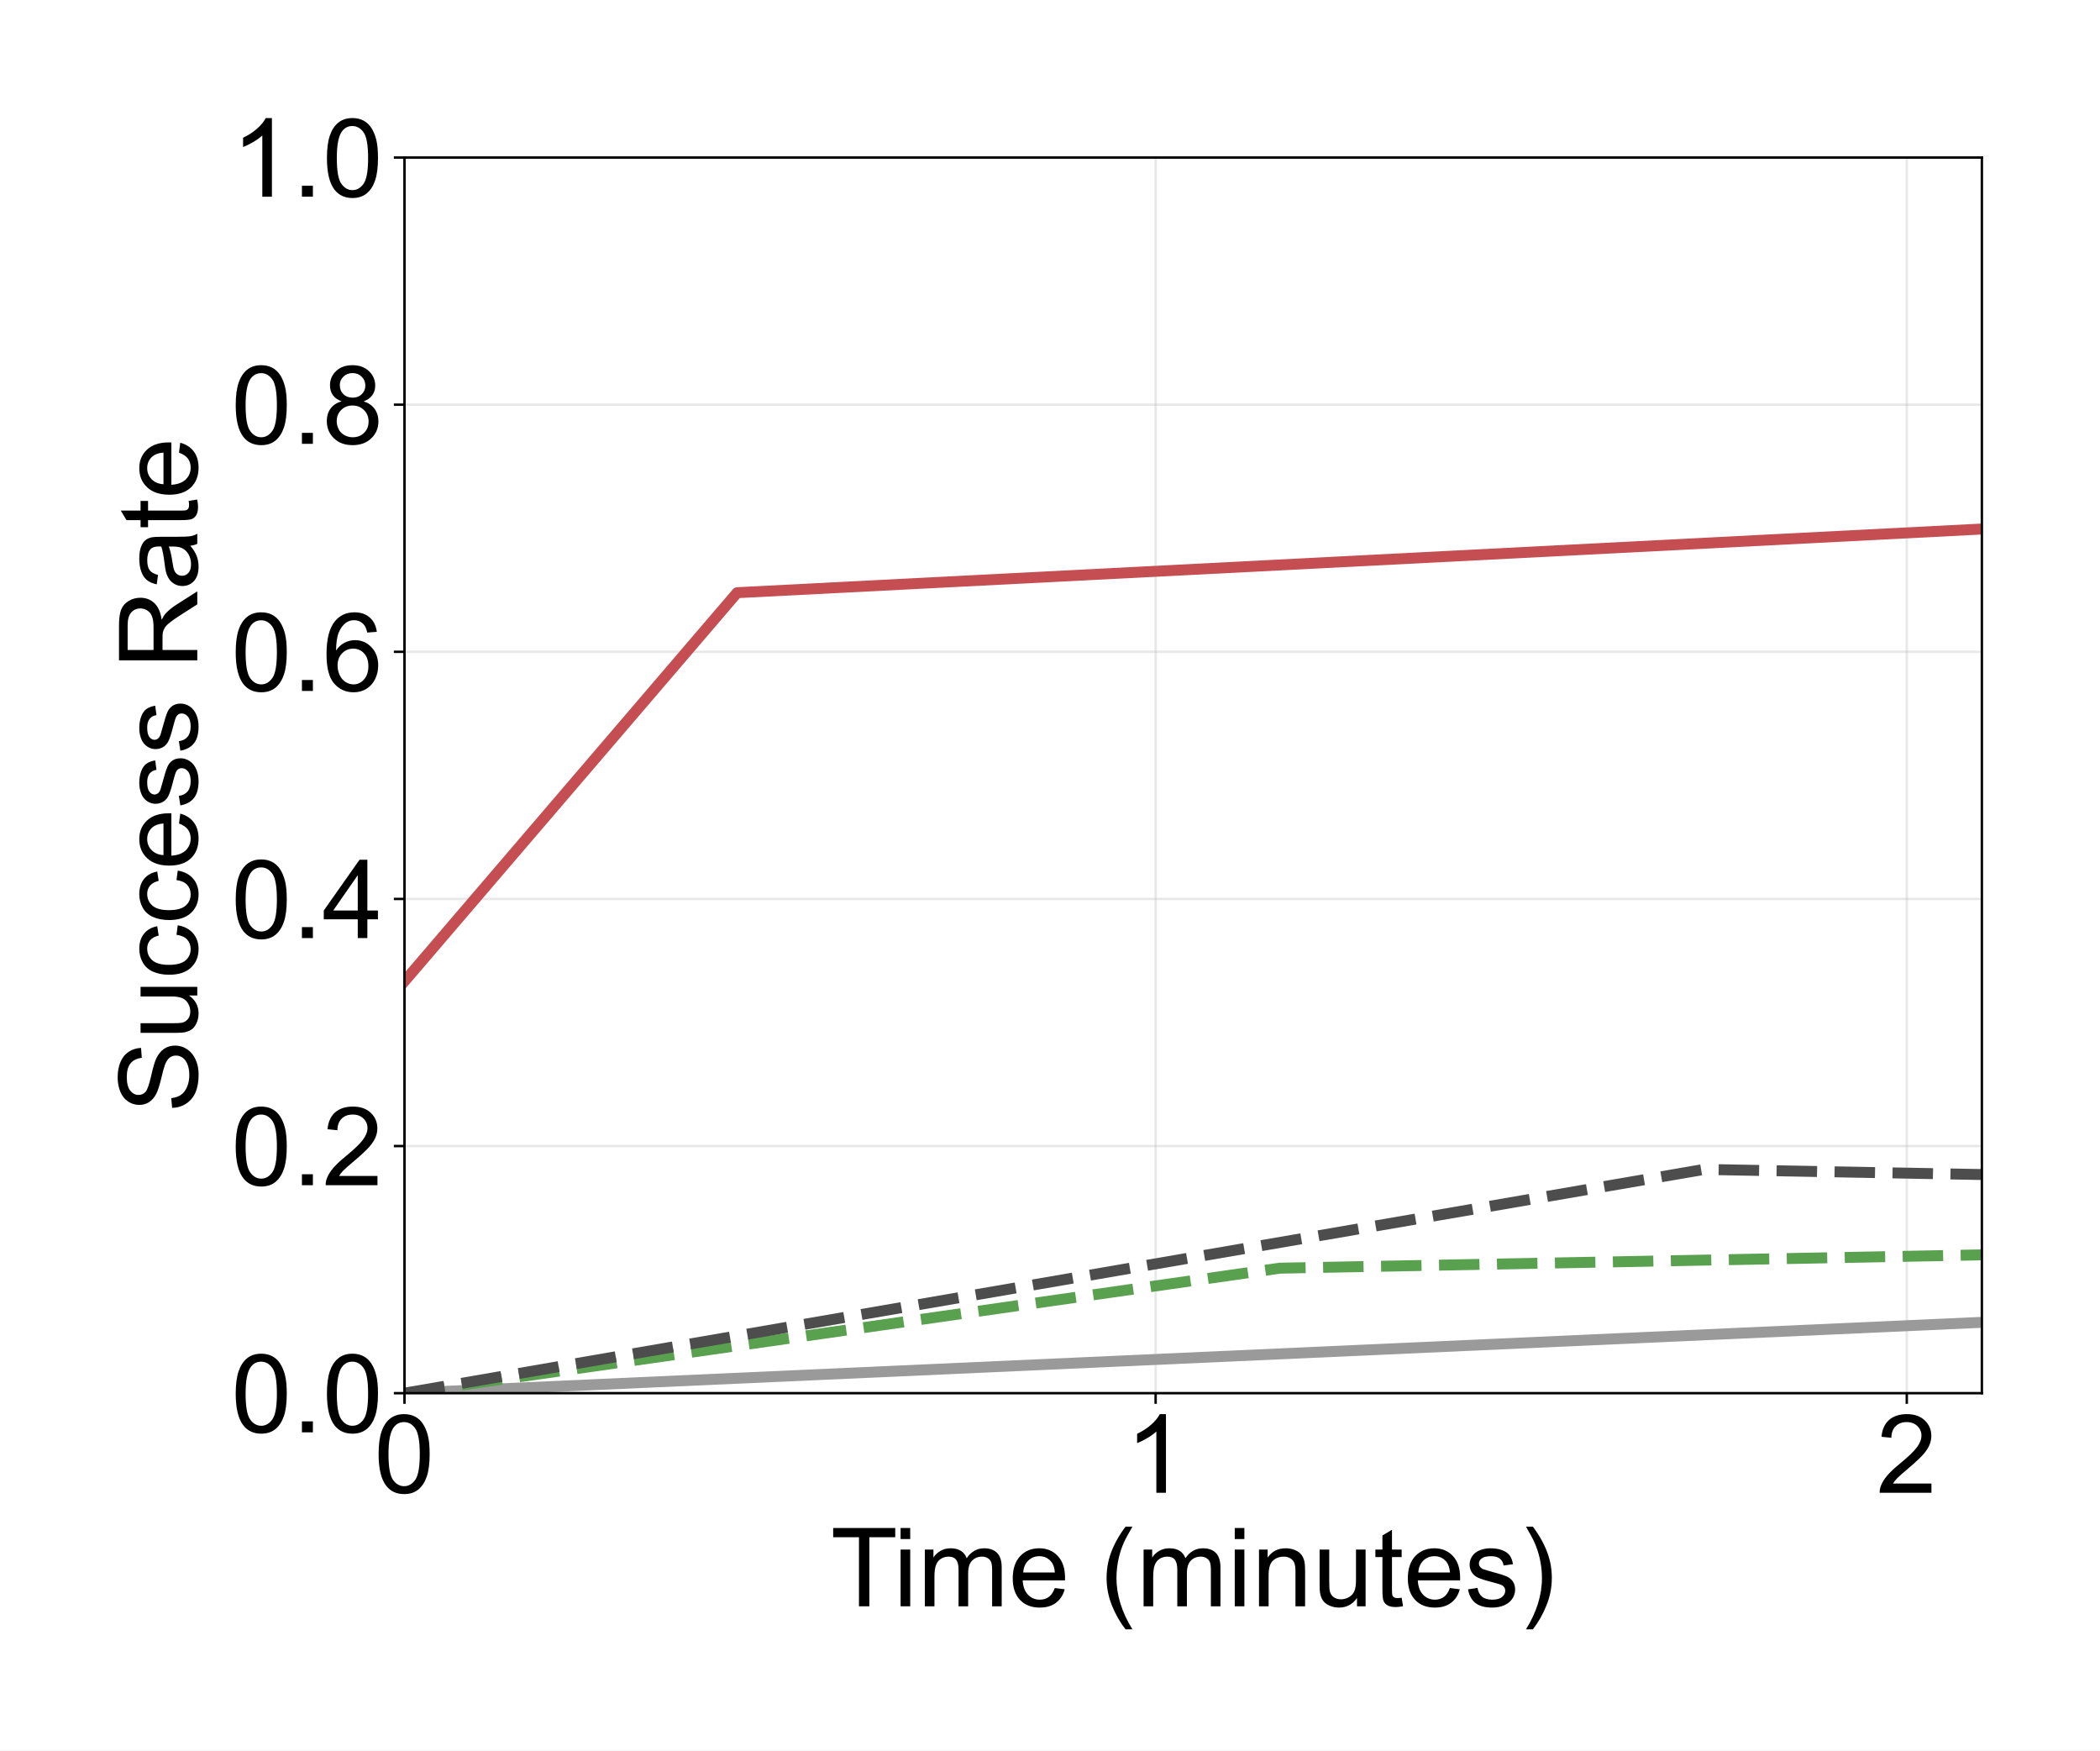
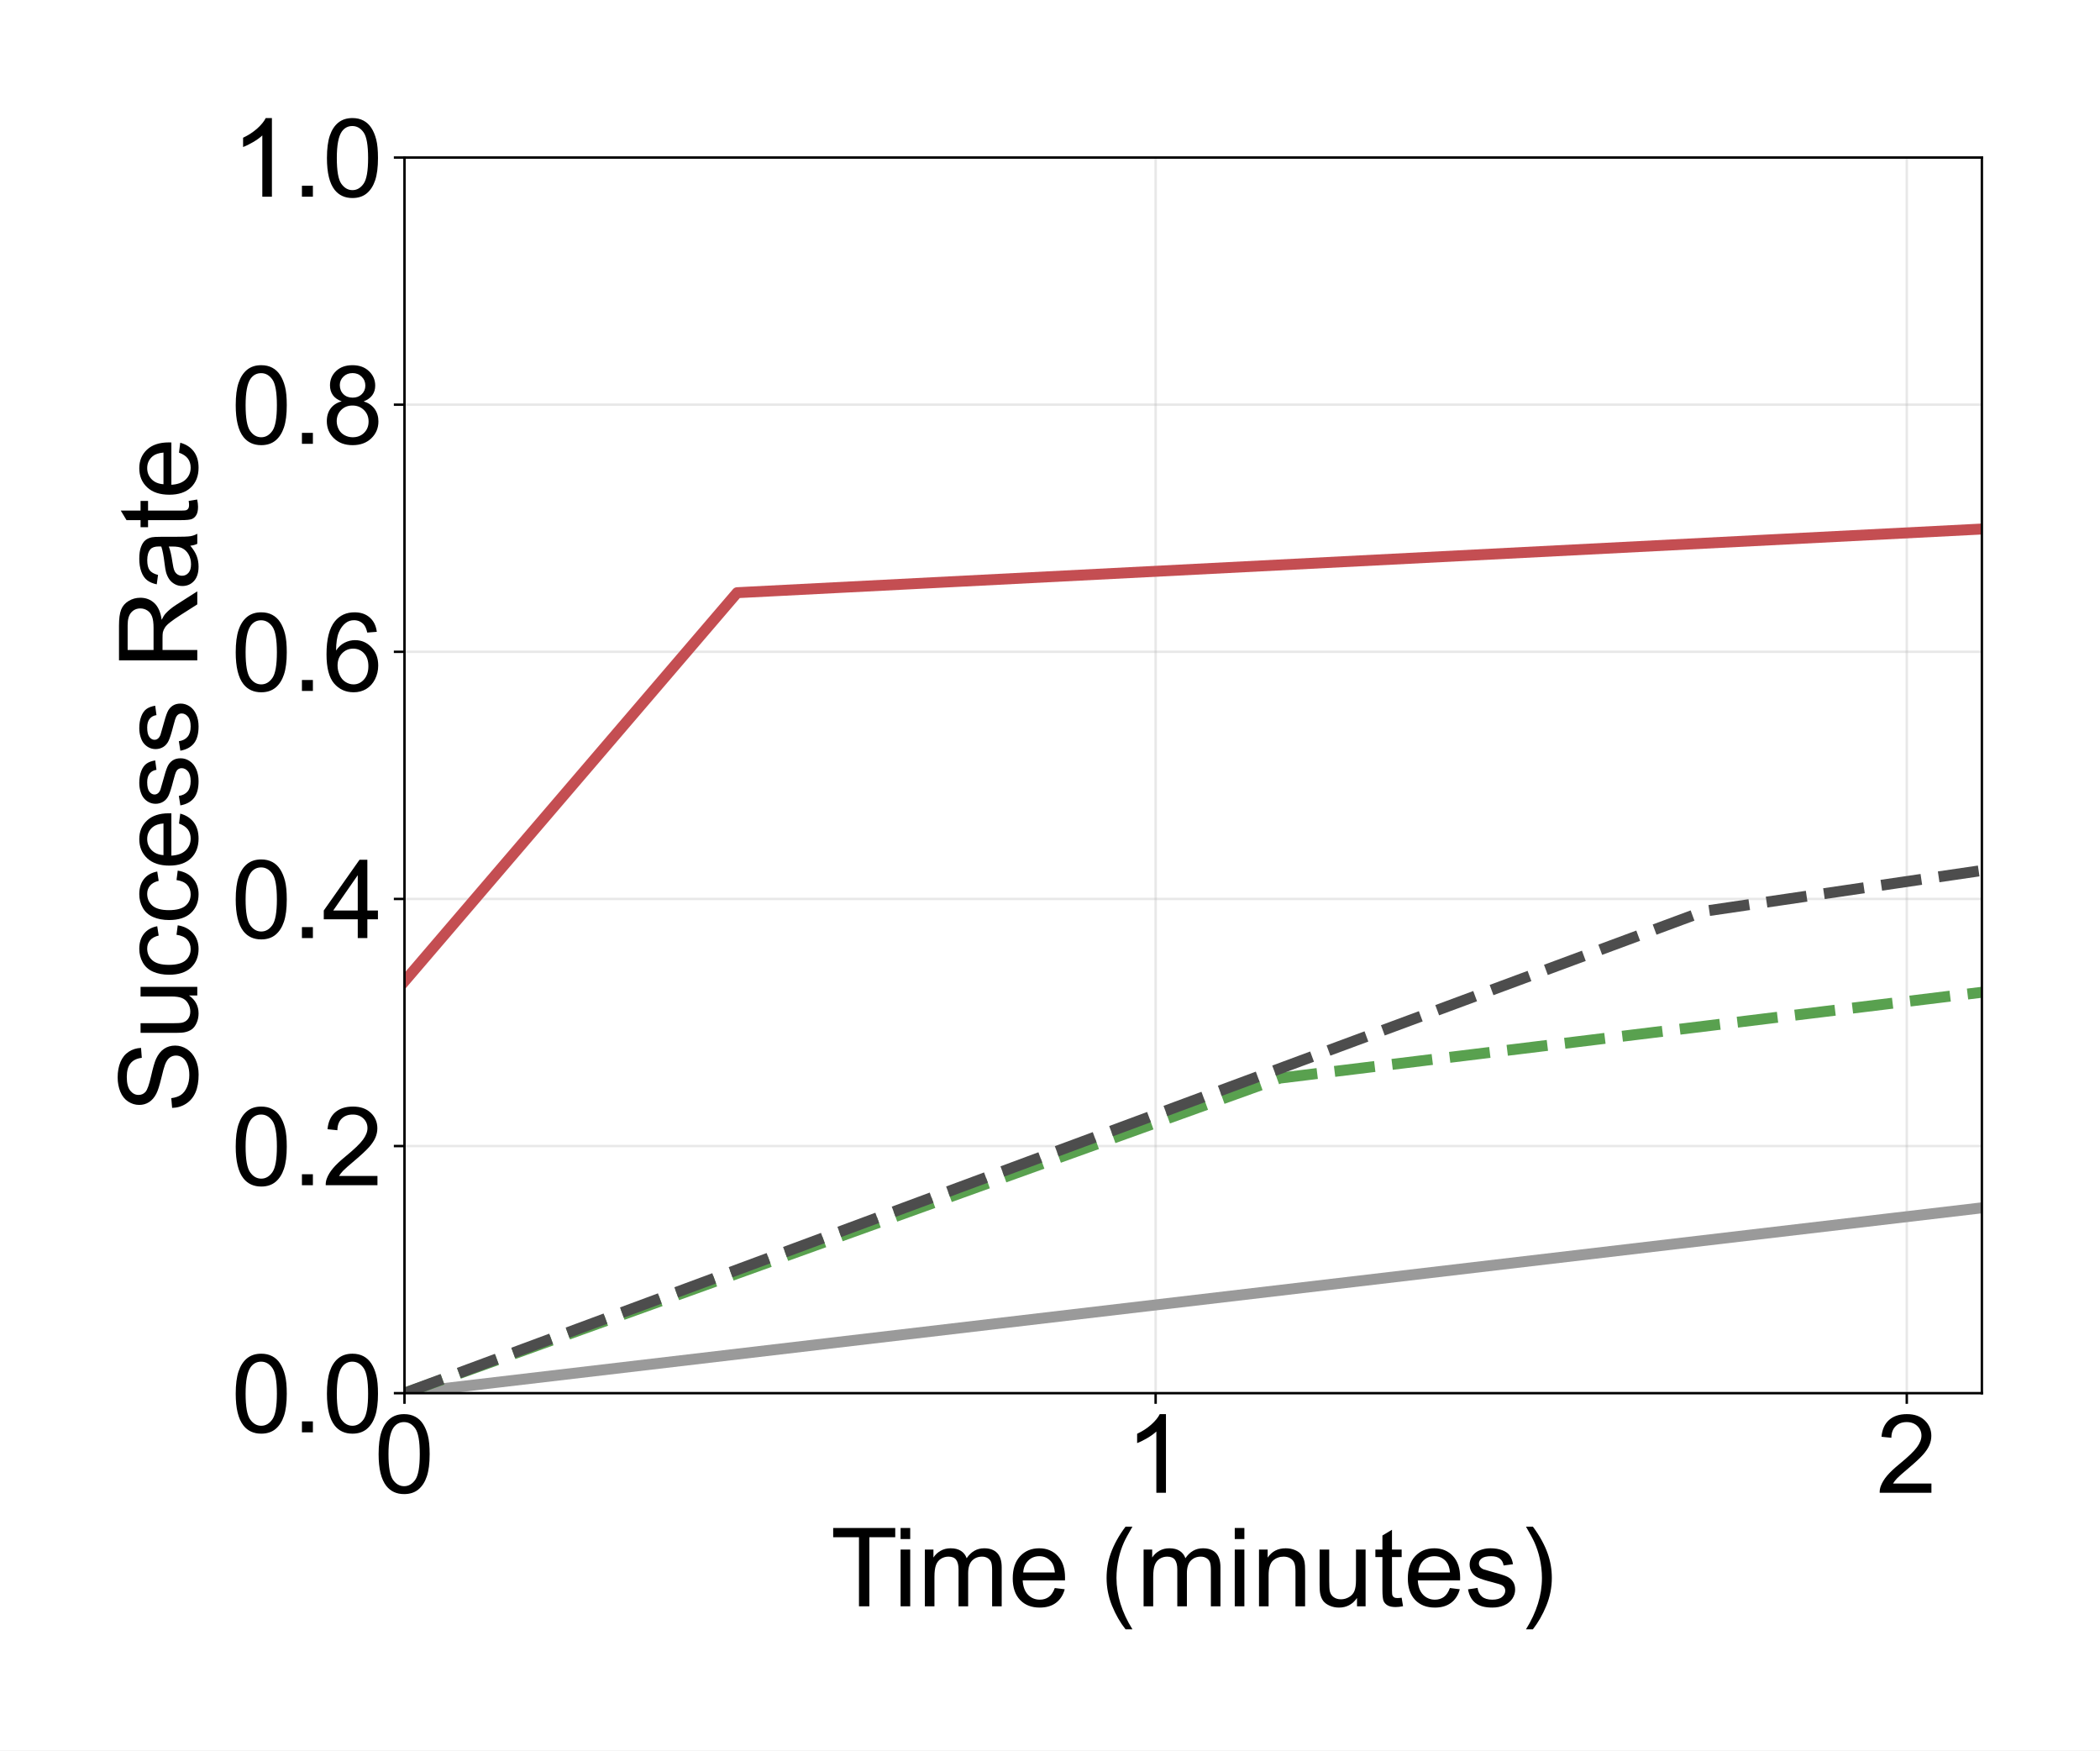
<svg xmlns="http://www.w3.org/2000/svg" xmlns:xlink="http://www.w3.org/1999/xlink" width="691.2pt" height="576pt" viewBox="0 0 691.2 576" version="1.1">
  <defs>
    <style type="text/css">*{stroke-linejoin: round; stroke-linecap: butt}</style>
  </defs>
  <g id="figure_1">
    <g id="patch_1">
      <path d="M 0 576  L 691.2 576  L 691.2 0  L 0 0  z " style="fill: #ffffff" />
    </g>
    <g id="axes_1">
      <g id="patch_2">
        <path d="M 133.13 458.44  L 652.32 458.44  L 652.32 51.84  L 133.13 51.84  z " style="fill: #ffffff" />
      </g>
      <g id="matplotlib.axis_1">
        <g id="xtick_1">
          <g id="line2d_1">
-             <path d="M 133.13 458.44  L 133.13 51.84  " clip-path="url(#p640bdd8295)" style="fill: none; stroke: #b0b0b0; stroke-opacity: 0.3; stroke-width: 0.8; stroke-linecap: square" />
+             <path d="M 133.13 458.44  L 133.13 51.84  " clip-path="url(#pa58c7bea21)" style="fill: none; stroke: #b0b0b0; stroke-opacity: 0.3; stroke-width: 0.8; stroke-linecap: square" />
          </g>
          <g id="line2d_2">
            <defs>
-               <path id="m6369ff4d9b" d="M 0 0  L 0 3.5  " style="stroke: #000000; stroke-width: 0.8" />
-             </defs>
-             <g>
-               <use xlink:href="#m6369ff4d9b" x="133.13" y="458.44" style="stroke: #000000; stroke-width: 0.8" />
+               <path id="m00c15025c6" d="M 0 0  L 0 3.5  " style="stroke: #000000; stroke-width: 0.8" />
+             </defs>
+             <g>
+               <use xlink:href="#m00c15025c6" x="133.13" y="458.44" style="stroke: #000000; stroke-width: 0.8" />
            </g>
          </g>
          <g id="text_1">
            <g transform="translate(123.1203 491.2081) scale(0.36 -0.36)">
              <defs>
                <path id="ArialMT-30" d="M 266 2259  Q 266 3072 433 3567  Q 600 4063 929 4331  Q 1259 4600 1759 4600  Q 2128 4600 2406 4451  Q 2684 4303 2865 4023  Q 3047 3744 3150 3342  Q 3253 2941 3253 2259  Q 3253 1453 3087 958  Q 2922 463 2592 192  Q 2263 -78 1759 -78  Q 1097 -78 719 397  Q 266 969 266 2259  z M 844 2259  Q 844 1131 1108 757  Q 1372 384 1759 384  Q 2147 384 2411 759  Q 2675 1134 2675 2259  Q 2675 3391 2411 3762  Q 2147 4134 1753 4134  Q 1366 4134 1134 3806  Q 844 3388 844 2259  z " transform="scale(0.015625)" />
              </defs>
              <use xlink:href="#ArialMT-30" />
            </g>
          </g>
        </g>
        <g id="xtick_2">
          <g id="line2d_3">
-             <path d="M 380.366 458.44  L 380.366 51.84  " clip-path="url(#p640bdd8295)" style="fill: none; stroke: #b0b0b0; stroke-opacity: 0.3; stroke-width: 0.8; stroke-linecap: square" />
+             <path d="M 380.366 458.44  L 380.366 51.84  " clip-path="url(#pa58c7bea21)" style="fill: none; stroke: #b0b0b0; stroke-opacity: 0.3; stroke-width: 0.8; stroke-linecap: square" />
          </g>
          <g id="line2d_4">
            <g>
-               <use xlink:href="#m6369ff4d9b" x="380.366" y="458.44" style="stroke: #000000; stroke-width: 0.8" />
+               <use xlink:href="#m00c15025c6" x="380.366" y="458.44" style="stroke: #000000; stroke-width: 0.8" />
            </g>
          </g>
          <g id="text_2">
            <g transform="translate(370.3561 491.2081) scale(0.36 -0.36)">
              <defs>
                <path id="ArialMT-31" d="M 2384 0  L 1822 0  L 1822 3584  Q 1619 3391 1289 3197  Q 959 3003 697 2906  L 697 3450  Q 1169 3672 1522 3987  Q 1875 4303 2022 4600  L 2384 4600  L 2384 0  z " transform="scale(0.015625)" />
              </defs>
              <use xlink:href="#ArialMT-31" />
            </g>
          </g>
        </g>
        <g id="xtick_3">
          <g id="line2d_5">
-             <path d="M 627.602 458.44  L 627.602 51.84  " clip-path="url(#p640bdd8295)" style="fill: none; stroke: #b0b0b0; stroke-opacity: 0.3; stroke-width: 0.8; stroke-linecap: square" />
+             <path d="M 627.602 458.44  L 627.602 51.84  " clip-path="url(#pa58c7bea21)" style="fill: none; stroke: #b0b0b0; stroke-opacity: 0.3; stroke-width: 0.8; stroke-linecap: square" />
          </g>
          <g id="line2d_6">
            <g>
-               <use xlink:href="#m6369ff4d9b" x="627.602" y="458.44" style="stroke: #000000; stroke-width: 0.8" />
+               <use xlink:href="#m00c15025c6" x="627.602" y="458.44" style="stroke: #000000; stroke-width: 0.8" />
            </g>
          </g>
          <g id="text_3">
            <g transform="translate(617.5919 491.2081) scale(0.36 -0.36)">
              <defs>
                <path id="ArialMT-32" d="M 3222 541  L 3222 0  L 194 0  Q 188 203 259 391  Q 375 700 629 1000  Q 884 1300 1366 1694  Q 2113 2306 2375 2664  Q 2638 3022 2638 3341  Q 2638 3675 2398 3904  Q 2159 4134 1775 4134  Q 1369 4134 1125 3890  Q 881 3647 878 3216  L 300 3275  Q 359 3922 746 4261  Q 1134 4600 1788 4600  Q 2447 4600 2831 4234  Q 3216 3869 3216 3328  Q 3216 3053 3103 2787  Q 2991 2522 2730 2228  Q 2469 1934 1863 1422  Q 1356 997 1212 845  Q 1069 694 975 541  L 3222 541  z " transform="scale(0.015625)" />
              </defs>
              <use xlink:href="#ArialMT-32" />
            </g>
          </g>
        </g>
        <g id="text_4">
          <g transform="translate(273.3934 528.57) scale(0.36 -0.36)">
            <defs>
              <path id="ArialMT-54" d="M 1659 0  L 1659 4041  L 150 4041  L 150 4581  L 3781 4581  L 3781 4041  L 2266 4041  L 2266 0  L 1659 0  z " transform="scale(0.015625)" />
              <path id="ArialMT-69" d="M 425 3934  L 425 4581  L 988 4581  L 988 3934  L 425 3934  z M 425 0  L 425 3319  L 988 3319  L 988 0  L 425 0  z " transform="scale(0.015625)" />
              <path id="ArialMT-6d" d="M 422 0  L 422 3319  L 925 3319  L 925 2853  Q 1081 3097 1340 3245  Q 1600 3394 1931 3394  Q 2300 3394 2536 3241  Q 2772 3088 2869 2813  Q 3263 3394 3894 3394  Q 4388 3394 4653 3120  Q 4919 2847 4919 2278  L 4919 0  L 4359 0  L 4359 2091  Q 4359 2428 4304 2576  Q 4250 2725 4106 2815  Q 3963 2906 3769 2906  Q 3419 2906 3187 2673  Q 2956 2441 2956 1928  L 2956 0  L 2394 0  L 2394 2156  Q 2394 2531 2256 2718  Q 2119 2906 1806 2906  Q 1569 2906 1367 2781  Q 1166 2656 1075 2415  Q 984 2175 984 1722  L 984 0  L 422 0  z " transform="scale(0.015625)" />
              <path id="ArialMT-65" d="M 2694 1069  L 3275 997  Q 3138 488 2766 206  Q 2394 -75 1816 -75  Q 1088 -75 661 373  Q 234 822 234 1631  Q 234 2469 665 2931  Q 1097 3394 1784 3394  Q 2450 3394 2872 2941  Q 3294 2488 3294 1666  Q 3294 1616 3291 1516  L 816 1516  Q 847 969 1125 678  Q 1403 388 1819 388  Q 2128 388 2347 550  Q 2566 713 2694 1069  z M 847 1978  L 2700 1978  Q 2663 2397 2488 2606  Q 2219 2931 1791 2931  Q 1403 2931 1139 2672  Q 875 2413 847 1978  z " transform="scale(0.015625)" />
              <path id="ArialMT-20" transform="scale(0.015625)" />
              <path id="ArialMT-28" d="M 1497 -1347  Q 1031 -759 709 28  Q 388 816 388 1659  Q 388 2403 628 3084  Q 909 3875 1497 4659  L 1900 4659  Q 1522 4009 1400 3731  Q 1209 3300 1100 2831  Q 966 2247 966 1656  Q 966 153 1900 -1347  L 1497 -1347  z " transform="scale(0.015625)" />
              <path id="ArialMT-6e" d="M 422 0  L 422 3319  L 928 3319  L 928 2847  Q 1294 3394 1984 3394  Q 2284 3394 2536 3286  Q 2788 3178 2913 3003  Q 3038 2828 3088 2588  Q 3119 2431 3119 2041  L 3119 0  L 2556 0  L 2556 2019  Q 2556 2363 2490 2533  Q 2425 2703 2258 2804  Q 2091 2906 1866 2906  Q 1506 2906 1245 2678  Q 984 2450 984 1813  L 984 0  L 422 0  z " transform="scale(0.015625)" />
              <path id="ArialMT-75" d="M 2597 0  L 2597 488  Q 2209 -75 1544 -75  Q 1250 -75 995 37  Q 741 150 617 320  Q 494 491 444 738  Q 409 903 409 1263  L 409 3319  L 972 3319  L 972 1478  Q 972 1038 1006 884  Q 1059 663 1231 536  Q 1403 409 1656 409  Q 1909 409 2131 539  Q 2353 669 2445 892  Q 2538 1116 2538 1541  L 2538 3319  L 3100 3319  L 3100 0  L 2597 0  z " transform="scale(0.015625)" />
              <path id="ArialMT-74" d="M 1650 503  L 1731 6  Q 1494 -44 1306 -44  Q 1000 -44 831 53  Q 663 150 594 308  Q 525 466 525 972  L 525 2881  L 113 2881  L 113 3319  L 525 3319  L 525 4141  L 1084 4478  L 1084 3319  L 1650 3319  L 1650 2881  L 1084 2881  L 1084 941  Q 1084 700 1114 631  Q 1144 563 1211 522  Q 1278 481 1403 481  Q 1497 481 1650 503  z " transform="scale(0.015625)" />
              <path id="ArialMT-73" d="M 197 991  L 753 1078  Q 800 744 1014 566  Q 1228 388 1613 388  Q 2000 388 2187 545  Q 2375 703 2375 916  Q 2375 1106 2209 1216  Q 2094 1291 1634 1406  Q 1016 1563 777 1677  Q 538 1791 414 1992  Q 291 2194 291 2438  Q 291 2659 392 2848  Q 494 3038 669 3163  Q 800 3259 1026 3326  Q 1253 3394 1513 3394  Q 1903 3394 2198 3281  Q 2494 3169 2634 2976  Q 2775 2784 2828 2463  L 2278 2388  Q 2241 2644 2061 2787  Q 1881 2931 1553 2931  Q 1166 2931 1000 2803  Q 834 2675 834 2503  Q 834 2394 903 2306  Q 972 2216 1119 2156  Q 1203 2125 1616 2013  Q 2213 1853 2448 1751  Q 2684 1650 2818 1456  Q 2953 1263 2953 975  Q 2953 694 2789 445  Q 2625 197 2315 61  Q 2006 -75 1616 -75  Q 969 -75 630 194  Q 291 463 197 991  z " transform="scale(0.015625)" />
              <path id="ArialMT-29" d="M 791 -1347  L 388 -1347  Q 1322 153 1322 1656  Q 1322 2244 1188 2822  Q 1081 3291 891 3722  Q 769 4003 388 4659  L 791 4659  Q 1378 3875 1659 3084  Q 1900 2403 1900 1659  Q 1900 816 1576 28  Q 1253 -759 791 -1347  z " transform="scale(0.015625)" />
            </defs>
            <use xlink:href="#ArialMT-54" />
            <use xlink:href="#ArialMT-69" transform="translate(57.33398 0)" />
            <use xlink:href="#ArialMT-6d" transform="translate(79.55078 0)" />
            <use xlink:href="#ArialMT-65" transform="translate(162.8516 0)" />
            <use xlink:href="#ArialMT-20" transform="translate(218.4668 0)" />
            <use xlink:href="#ArialMT-28" transform="translate(246.25 0)" />
            <use xlink:href="#ArialMT-6d" transform="translate(279.5508 0)" />
            <use xlink:href="#ArialMT-69" transform="translate(362.8516 0)" />
            <use xlink:href="#ArialMT-6e" transform="translate(385.0684 0)" />
            <use xlink:href="#ArialMT-75" transform="translate(440.6836 0)" />
            <use xlink:href="#ArialMT-74" transform="translate(496.2988 0)" />
            <use xlink:href="#ArialMT-65" transform="translate(524.082 0)" />
            <use xlink:href="#ArialMT-73" transform="translate(579.6973 0)" />
            <use xlink:href="#ArialMT-29" transform="translate(629.6973 0)" />
          </g>
        </g>
      </g>
      <g id="matplotlib.axis_2">
        <g id="ytick_1">
          <g id="line2d_7">
-             <path d="M 133.13 458.44  L 652.32 458.44  " clip-path="url(#p640bdd8295)" style="fill: none; stroke: #b0b0b0; stroke-opacity: 0.3; stroke-width: 0.8; stroke-linecap: square" />
+             <path d="M 133.13 458.44  L 652.32 458.44  " clip-path="url(#pa58c7bea21)" style="fill: none; stroke: #b0b0b0; stroke-opacity: 0.3; stroke-width: 0.8; stroke-linecap: square" />
          </g>
          <g id="line2d_8">
            <defs>
-               <path id="m1b01270d77" d="M 0 0  L -3.5 0  " style="stroke: #000000; stroke-width: 0.8" />
-             </defs>
-             <g>
-               <use xlink:href="#m1b01270d77" x="133.13" y="458.44" style="stroke: #000000; stroke-width: 0.8" />
+               <path id="mfde9270097" d="M 0 0  L -3.5 0  " style="stroke: #000000; stroke-width: 0.8" />
+             </defs>
+             <g>
+               <use xlink:href="#mfde9270097" x="133.13" y="458.44" style="stroke: #000000; stroke-width: 0.8" />
            </g>
          </g>
          <g id="text_5">
            <g transform="translate(76.09 471.3241) scale(0.36 -0.36)">
              <defs>
                <path id="ArialMT-2e" d="M 581 0  L 581 641  L 1222 641  L 1222 0  L 581 0  z " transform="scale(0.015625)" />
              </defs>
              <use xlink:href="#ArialMT-30" />
              <use xlink:href="#ArialMT-2e" transform="translate(55.61523 0)" />
              <use xlink:href="#ArialMT-30" transform="translate(83.39844 0)" />
            </g>
          </g>
        </g>
        <g id="ytick_2">
          <g id="line2d_9">
-             <path d="M 133.13 377.12  L 652.32 377.12  " clip-path="url(#p640bdd8295)" style="fill: none; stroke: #b0b0b0; stroke-opacity: 0.3; stroke-width: 0.8; stroke-linecap: square" />
+             <path d="M 133.13 377.12  L 652.32 377.12  " clip-path="url(#pa58c7bea21)" style="fill: none; stroke: #b0b0b0; stroke-opacity: 0.3; stroke-width: 0.8; stroke-linecap: square" />
          </g>
          <g id="line2d_10">
            <g>
-               <use xlink:href="#m1b01270d77" x="133.13" y="377.12" style="stroke: #000000; stroke-width: 0.8" />
+               <use xlink:href="#mfde9270097" x="133.13" y="377.12" style="stroke: #000000; stroke-width: 0.8" />
            </g>
          </g>
          <g id="text_6">
            <g transform="translate(76.09 390.0041) scale(0.36 -0.36)">
              <use xlink:href="#ArialMT-30" />
              <use xlink:href="#ArialMT-2e" transform="translate(55.61523 0)" />
              <use xlink:href="#ArialMT-32" transform="translate(83.39844 0)" />
            </g>
          </g>
        </g>
        <g id="ytick_3">
          <g id="line2d_11">
-             <path d="M 133.13 295.8  L 652.32 295.8  " clip-path="url(#p640bdd8295)" style="fill: none; stroke: #b0b0b0; stroke-opacity: 0.3; stroke-width: 0.8; stroke-linecap: square" />
+             <path d="M 133.13 295.8  L 652.32 295.8  " clip-path="url(#pa58c7bea21)" style="fill: none; stroke: #b0b0b0; stroke-opacity: 0.3; stroke-width: 0.8; stroke-linecap: square" />
          </g>
          <g id="line2d_12">
            <g>
-               <use xlink:href="#m1b01270d77" x="133.13" y="295.8" style="stroke: #000000; stroke-width: 0.8" />
+               <use xlink:href="#mfde9270097" x="133.13" y="295.8" style="stroke: #000000; stroke-width: 0.8" />
            </g>
          </g>
          <g id="text_7">
            <g transform="translate(76.09 308.6841) scale(0.36 -0.36)">
              <defs>
                <path id="ArialMT-34" d="M 2069 0  L 2069 1097  L 81 1097  L 81 1613  L 2172 4581  L 2631 4581  L 2631 1613  L 3250 1613  L 3250 1097  L 2631 1097  L 2631 0  L 2069 0  z M 2069 1613  L 2069 3678  L 634 1613  L 2069 1613  z " transform="scale(0.015625)" />
              </defs>
              <use xlink:href="#ArialMT-30" />
              <use xlink:href="#ArialMT-2e" transform="translate(55.61523 0)" />
              <use xlink:href="#ArialMT-34" transform="translate(83.39844 0)" />
            </g>
          </g>
        </g>
        <g id="ytick_4">
          <g id="line2d_13">
-             <path d="M 133.13 214.48  L 652.32 214.48  " clip-path="url(#p640bdd8295)" style="fill: none; stroke: #b0b0b0; stroke-opacity: 0.3; stroke-width: 0.8; stroke-linecap: square" />
+             <path d="M 133.13 214.48  L 652.32 214.48  " clip-path="url(#pa58c7bea21)" style="fill: none; stroke: #b0b0b0; stroke-opacity: 0.3; stroke-width: 0.8; stroke-linecap: square" />
          </g>
          <g id="line2d_14">
            <g>
-               <use xlink:href="#m1b01270d77" x="133.13" y="214.48" style="stroke: #000000; stroke-width: 0.8" />
+               <use xlink:href="#mfde9270097" x="133.13" y="214.48" style="stroke: #000000; stroke-width: 0.8" />
            </g>
          </g>
          <g id="text_8">
            <g transform="translate(76.09 227.3641) scale(0.36 -0.36)">
              <defs>
                <path id="ArialMT-36" d="M 3184 3459  L 2625 3416  Q 2550 3747 2413 3897  Q 2184 4138 1850 4138  Q 1581 4138 1378 3988  Q 1113 3794 959 3422  Q 806 3050 800 2363  Q 1003 2672 1297 2822  Q 1591 2972 1913 2972  Q 2475 2972 2870 2558  Q 3266 2144 3266 1488  Q 3266 1056 3080 686  Q 2894 316 2569 119  Q 2244 -78 1831 -78  Q 1128 -78 684 439  Q 241 956 241 2144  Q 241 3472 731 4075  Q 1159 4600 1884 4600  Q 2425 4600 2770 4297  Q 3116 3994 3184 3459  z M 888 1484  Q 888 1194 1011 928  Q 1134 663 1356 523  Q 1578 384 1822 384  Q 2178 384 2434 671  Q 2691 959 2691 1453  Q 2691 1928 2437 2201  Q 2184 2475 1800 2475  Q 1419 2475 1153 2201  Q 888 1928 888 1484  z " transform="scale(0.015625)" />
              </defs>
              <use xlink:href="#ArialMT-30" />
              <use xlink:href="#ArialMT-2e" transform="translate(55.61523 0)" />
              <use xlink:href="#ArialMT-36" transform="translate(83.39844 0)" />
            </g>
          </g>
        </g>
        <g id="ytick_5">
          <g id="line2d_15">
-             <path d="M 133.13 133.16  L 652.32 133.16  " clip-path="url(#p640bdd8295)" style="fill: none; stroke: #b0b0b0; stroke-opacity: 0.3; stroke-width: 0.8; stroke-linecap: square" />
+             <path d="M 133.13 133.16  L 652.32 133.16  " clip-path="url(#pa58c7bea21)" style="fill: none; stroke: #b0b0b0; stroke-opacity: 0.3; stroke-width: 0.8; stroke-linecap: square" />
          </g>
          <g id="line2d_16">
            <g>
-               <use xlink:href="#m1b01270d77" x="133.13" y="133.16" style="stroke: #000000; stroke-width: 0.8" />
+               <use xlink:href="#mfde9270097" x="133.13" y="133.16" style="stroke: #000000; stroke-width: 0.8" />
            </g>
          </g>
          <g id="text_9">
            <g transform="translate(76.09 146.0441) scale(0.36 -0.36)">
              <defs>
                <path id="ArialMT-38" d="M 1131 2484  Q 781 2613 612 2850  Q 444 3088 444 3419  Q 444 3919 803 4259  Q 1163 4600 1759 4600  Q 2359 4600 2725 4251  Q 3091 3903 3091 3403  Q 3091 3084 2923 2848  Q 2756 2613 2416 2484  Q 2838 2347 3058 2040  Q 3278 1734 3278 1309  Q 3278 722 2862 322  Q 2447 -78 1769 -78  Q 1091 -78 675 323  Q 259 725 259 1325  Q 259 1772 486 2073  Q 713 2375 1131 2484  z M 1019 3438  Q 1019 3113 1228 2906  Q 1438 2700 1772 2700  Q 2097 2700 2305 2904  Q 2513 3109 2513 3406  Q 2513 3716 2298 3927  Q 2084 4138 1766 4138  Q 1444 4138 1231 3931  Q 1019 3725 1019 3438  z M 838 1322  Q 838 1081 952 856  Q 1066 631 1291 507  Q 1516 384 1775 384  Q 2178 384 2440 643  Q 2703 903 2703 1303  Q 2703 1709 2433 1975  Q 2163 2241 1756 2241  Q 1359 2241 1098 1978  Q 838 1716 838 1322  z " transform="scale(0.015625)" />
              </defs>
              <use xlink:href="#ArialMT-30" />
              <use xlink:href="#ArialMT-2e" transform="translate(55.61523 0)" />
              <use xlink:href="#ArialMT-38" transform="translate(83.39844 0)" />
            </g>
          </g>
        </g>
        <g id="ytick_6">
          <g id="line2d_17">
-             <path d="M 133.13 51.84  L 652.32 51.84  " clip-path="url(#p640bdd8295)" style="fill: none; stroke: #b0b0b0; stroke-opacity: 0.3; stroke-width: 0.8; stroke-linecap: square" />
+             <path d="M 133.13 51.84  L 652.32 51.84  " clip-path="url(#pa58c7bea21)" style="fill: none; stroke: #b0b0b0; stroke-opacity: 0.3; stroke-width: 0.8; stroke-linecap: square" />
          </g>
          <g id="line2d_18">
            <g>
-               <use xlink:href="#m1b01270d77" x="133.13" y="51.84" style="stroke: #000000; stroke-width: 0.8" />
+               <use xlink:href="#mfde9270097" x="133.13" y="51.84" style="stroke: #000000; stroke-width: 0.8" />
            </g>
          </g>
          <g id="text_10">
            <g transform="translate(76.09 64.72406) scale(0.36 -0.36)">
              <use xlink:href="#ArialMT-31" />
              <use xlink:href="#ArialMT-2e" transform="translate(55.61523 0)" />
              <use xlink:href="#ArialMT-30" transform="translate(83.39844 0)" />
            </g>
          </g>
        </g>
        <g id="text_11">
          <g transform="translate(64.935 366.1859) rotate(-90) scale(0.36 -0.36)">
            <defs>
              <path id="ArialMT-53" d="M 288 1472  L 859 1522  Q 900 1178 1048 958  Q 1197 738 1509 602  Q 1822 466 2213 466  Q 2559 466 2825 569  Q 3091 672 3220 851  Q 3350 1031 3350 1244  Q 3350 1459 3225 1620  Q 3100 1781 2813 1891  Q 2628 1963 1997 2114  Q 1366 2266 1113 2400  Q 784 2572 623 2826  Q 463 3081 463 3397  Q 463 3744 659 4045  Q 856 4347 1234 4503  Q 1613 4659 2075 4659  Q 2584 4659 2973 4495  Q 3363 4331 3572 4012  Q 3781 3694 3797 3291  L 3216 3247  Q 3169 3681 2898 3903  Q 2628 4125 2100 4125  Q 1550 4125 1298 3923  Q 1047 3722 1047 3438  Q 1047 3191 1225 3031  Q 1400 2872 2139 2705  Q 2878 2538 3153 2413  Q 3553 2228 3743 1945  Q 3934 1663 3934 1294  Q 3934 928 3725 604  Q 3516 281 3123 101  Q 2731 -78 2241 -78  Q 1619 -78 1198 103  Q 778 284 539 648  Q 300 1013 288 1472  z " transform="scale(0.015625)" />
              <path id="ArialMT-63" d="M 2588 1216  L 3141 1144  Q 3050 572 2676 248  Q 2303 -75 1759 -75  Q 1078 -75 664 370  Q 250 816 250 1647  Q 250 2184 428 2587  Q 606 2991 970 3192  Q 1334 3394 1763 3394  Q 2303 3394 2647 3120  Q 2991 2847 3088 2344  L 2541 2259  Q 2463 2594 2264 2762  Q 2066 2931 1784 2931  Q 1359 2931 1093 2626  Q 828 2322 828 1663  Q 828 994 1084 691  Q 1341 388 1753 388  Q 2084 388 2306 591  Q 2528 794 2588 1216  z " transform="scale(0.015625)" />
              <path id="ArialMT-52" d="M 503 0  L 503 4581  L 2534 4581  Q 3147 4581 3465 4457  Q 3784 4334 3975 4021  Q 4166 3709 4166 3331  Q 4166 2844 3850 2509  Q 3534 2175 2875 2084  Q 3116 1969 3241 1856  Q 3506 1613 3744 1247  L 4541 0  L 3778 0  L 3172 953  Q 2906 1366 2734 1584  Q 2563 1803 2427 1890  Q 2291 1978 2150 2013  Q 2047 2034 1813 2034  L 1109 2034  L 1109 0  L 503 0  z M 1109 2559  L 2413 2559  Q 2828 2559 3062 2645  Q 3297 2731 3419 2920  Q 3541 3109 3541 3331  Q 3541 3656 3305 3865  Q 3069 4075 2559 4075  L 1109 4075  L 1109 2559  z " transform="scale(0.015625)" />
              <path id="ArialMT-61" d="M 2588 409  Q 2275 144 1986 34  Q 1697 -75 1366 -75  Q 819 -75 525 192  Q 231 459 231 875  Q 231 1119 342 1320  Q 453 1522 633 1644  Q 813 1766 1038 1828  Q 1203 1872 1538 1913  Q 2219 1994 2541 2106  Q 2544 2222 2544 2253  Q 2544 2597 2384 2738  Q 2169 2928 1744 2928  Q 1347 2928 1158 2789  Q 969 2650 878 2297  L 328 2372  Q 403 2725 575 2942  Q 747 3159 1072 3276  Q 1397 3394 1825 3394  Q 2250 3394 2515 3294  Q 2781 3194 2906 3042  Q 3031 2891 3081 2659  Q 3109 2516 3109 2141  L 3109 1391  Q 3109 606 3145 398  Q 3181 191 3288 0  L 2700 0  Q 2613 175 2588 409  z M 2541 1666  Q 2234 1541 1622 1453  Q 1275 1403 1131 1340  Q 988 1278 909 1158  Q 831 1038 831 891  Q 831 666 1001 516  Q 1172 366 1500 366  Q 1825 366 2078 508  Q 2331 650 2450 897  Q 2541 1088 2541 1459  L 2541 1666  z " transform="scale(0.015625)" />
            </defs>
            <use xlink:href="#ArialMT-53" />
            <use xlink:href="#ArialMT-75" transform="translate(66.69922 0)" />
            <use xlink:href="#ArialMT-63" transform="translate(122.3145 0)" />
            <use xlink:href="#ArialMT-63" transform="translate(172.3145 0)" />
            <use xlink:href="#ArialMT-65" transform="translate(222.3145 0)" />
            <use xlink:href="#ArialMT-73" transform="translate(277.9297 0)" />
            <use xlink:href="#ArialMT-73" transform="translate(327.9297 0)" />
            <use xlink:href="#ArialMT-20" transform="translate(377.9297 0)" />
            <use xlink:href="#ArialMT-52" transform="translate(405.7129 0)" />
            <use xlink:href="#ArialMT-61" transform="translate(477.9297 0)" />
            <use xlink:href="#ArialMT-74" transform="translate(533.5449 0)" />
            <use xlink:href="#ArialMT-65" transform="translate(561.3281 0)" />
          </g>
        </g>
      </g>
      <g id="line2d_19">
-         <path d="M 133.13 458.44  L 652.32 435.124  " clip-path="url(#p640bdd8295)" style="fill: none; stroke: #9a9a9a; stroke-width: 3.6; stroke-linecap: square" />
+         <path d="M 133.13 458.44  L 652.32 397.45  " clip-path="url(#pa58c7bea21)" style="fill: none; stroke: #9a9a9a; stroke-width: 3.6; stroke-linecap: square" />
      </g>
      <g id="line2d_20">
-         <path d="M 133.13 458.44  L 421.282 417.306  L 652.32 412.928  " clip-path="url(#p640bdd8295)" style="fill: none; stroke-dasharray: 13.32,5.76; stroke-dashoffset: 0; stroke: #59a14f; stroke-width: 3.6" />
+         <path d="M 133.13 458.44  L 421.282 354.757  L 652.32 326.519  " clip-path="url(#pa58c7bea21)" style="fill: none; stroke-dasharray: 13.32,5.76; stroke-dashoffset: 0; stroke: #59a14f; stroke-width: 3.6" />
      </g>
      <g id="line2d_21">
-         <path d="M 133.13 458.44  L 560.848 384.809  L 652.32 386.493  " clip-path="url(#p640bdd8295)" style="fill: none; stroke-dasharray: 13.32,5.76; stroke-dashoffset: 0; stroke: #4d4d4d; stroke-width: 3.6" />
+         <path d="M 133.13 458.44  L 560.848 299.866  L 652.32 286.448  " clip-path="url(#pa58c7bea21)" style="fill: none; stroke-dasharray: 13.32,5.76; stroke-dashoffset: 0; stroke: #4d4d4d; stroke-width: 3.6" />
      </g>
      <g id="line2d_22">
-         <path d="M 133.13 322.907  L 242.631 195.031  L 652.32 174.082  " clip-path="url(#p640bdd8295)" style="fill: none; stroke: #c44e52; stroke-width: 3.6; stroke-linecap: square" />
+         <path d="M 133.13 322.907  L 242.631 195.031  L 652.32 174.082  " clip-path="url(#pa58c7bea21)" style="fill: none; stroke: #c44e52; stroke-width: 3.6; stroke-linecap: square" />
      </g>
      <g id="patch_3">
        <path d="M 133.13 458.44  L 133.13 51.84  " style="fill: none; stroke: #000000; stroke-width: 0.8; stroke-linejoin: miter; stroke-linecap: square" />
      </g>
      <g id="patch_4">
        <path d="M 652.32 458.44  L 652.32 51.84  " style="fill: none; stroke: #000000; stroke-width: 0.8; stroke-linejoin: miter; stroke-linecap: square" />
      </g>
      <g id="patch_5">
        <path d="M 133.13 458.44  L 652.32 458.44  " style="fill: none; stroke: #000000; stroke-width: 0.8; stroke-linejoin: miter; stroke-linecap: square" />
      </g>
      <g id="patch_6">
        <path d="M 133.13 51.84  L 652.32 51.84  " style="fill: none; stroke: #000000; stroke-width: 0.8; stroke-linejoin: miter; stroke-linecap: square" />
      </g>
    </g>
  </g>
  <defs>
-     <clipPath id="p640bdd8295">
+     <clipPath id="pa58c7bea21">
      <rect x="133.13" y="51.84" width="519.19" height="406.6" />
    </clipPath>
  </defs>
</svg>
